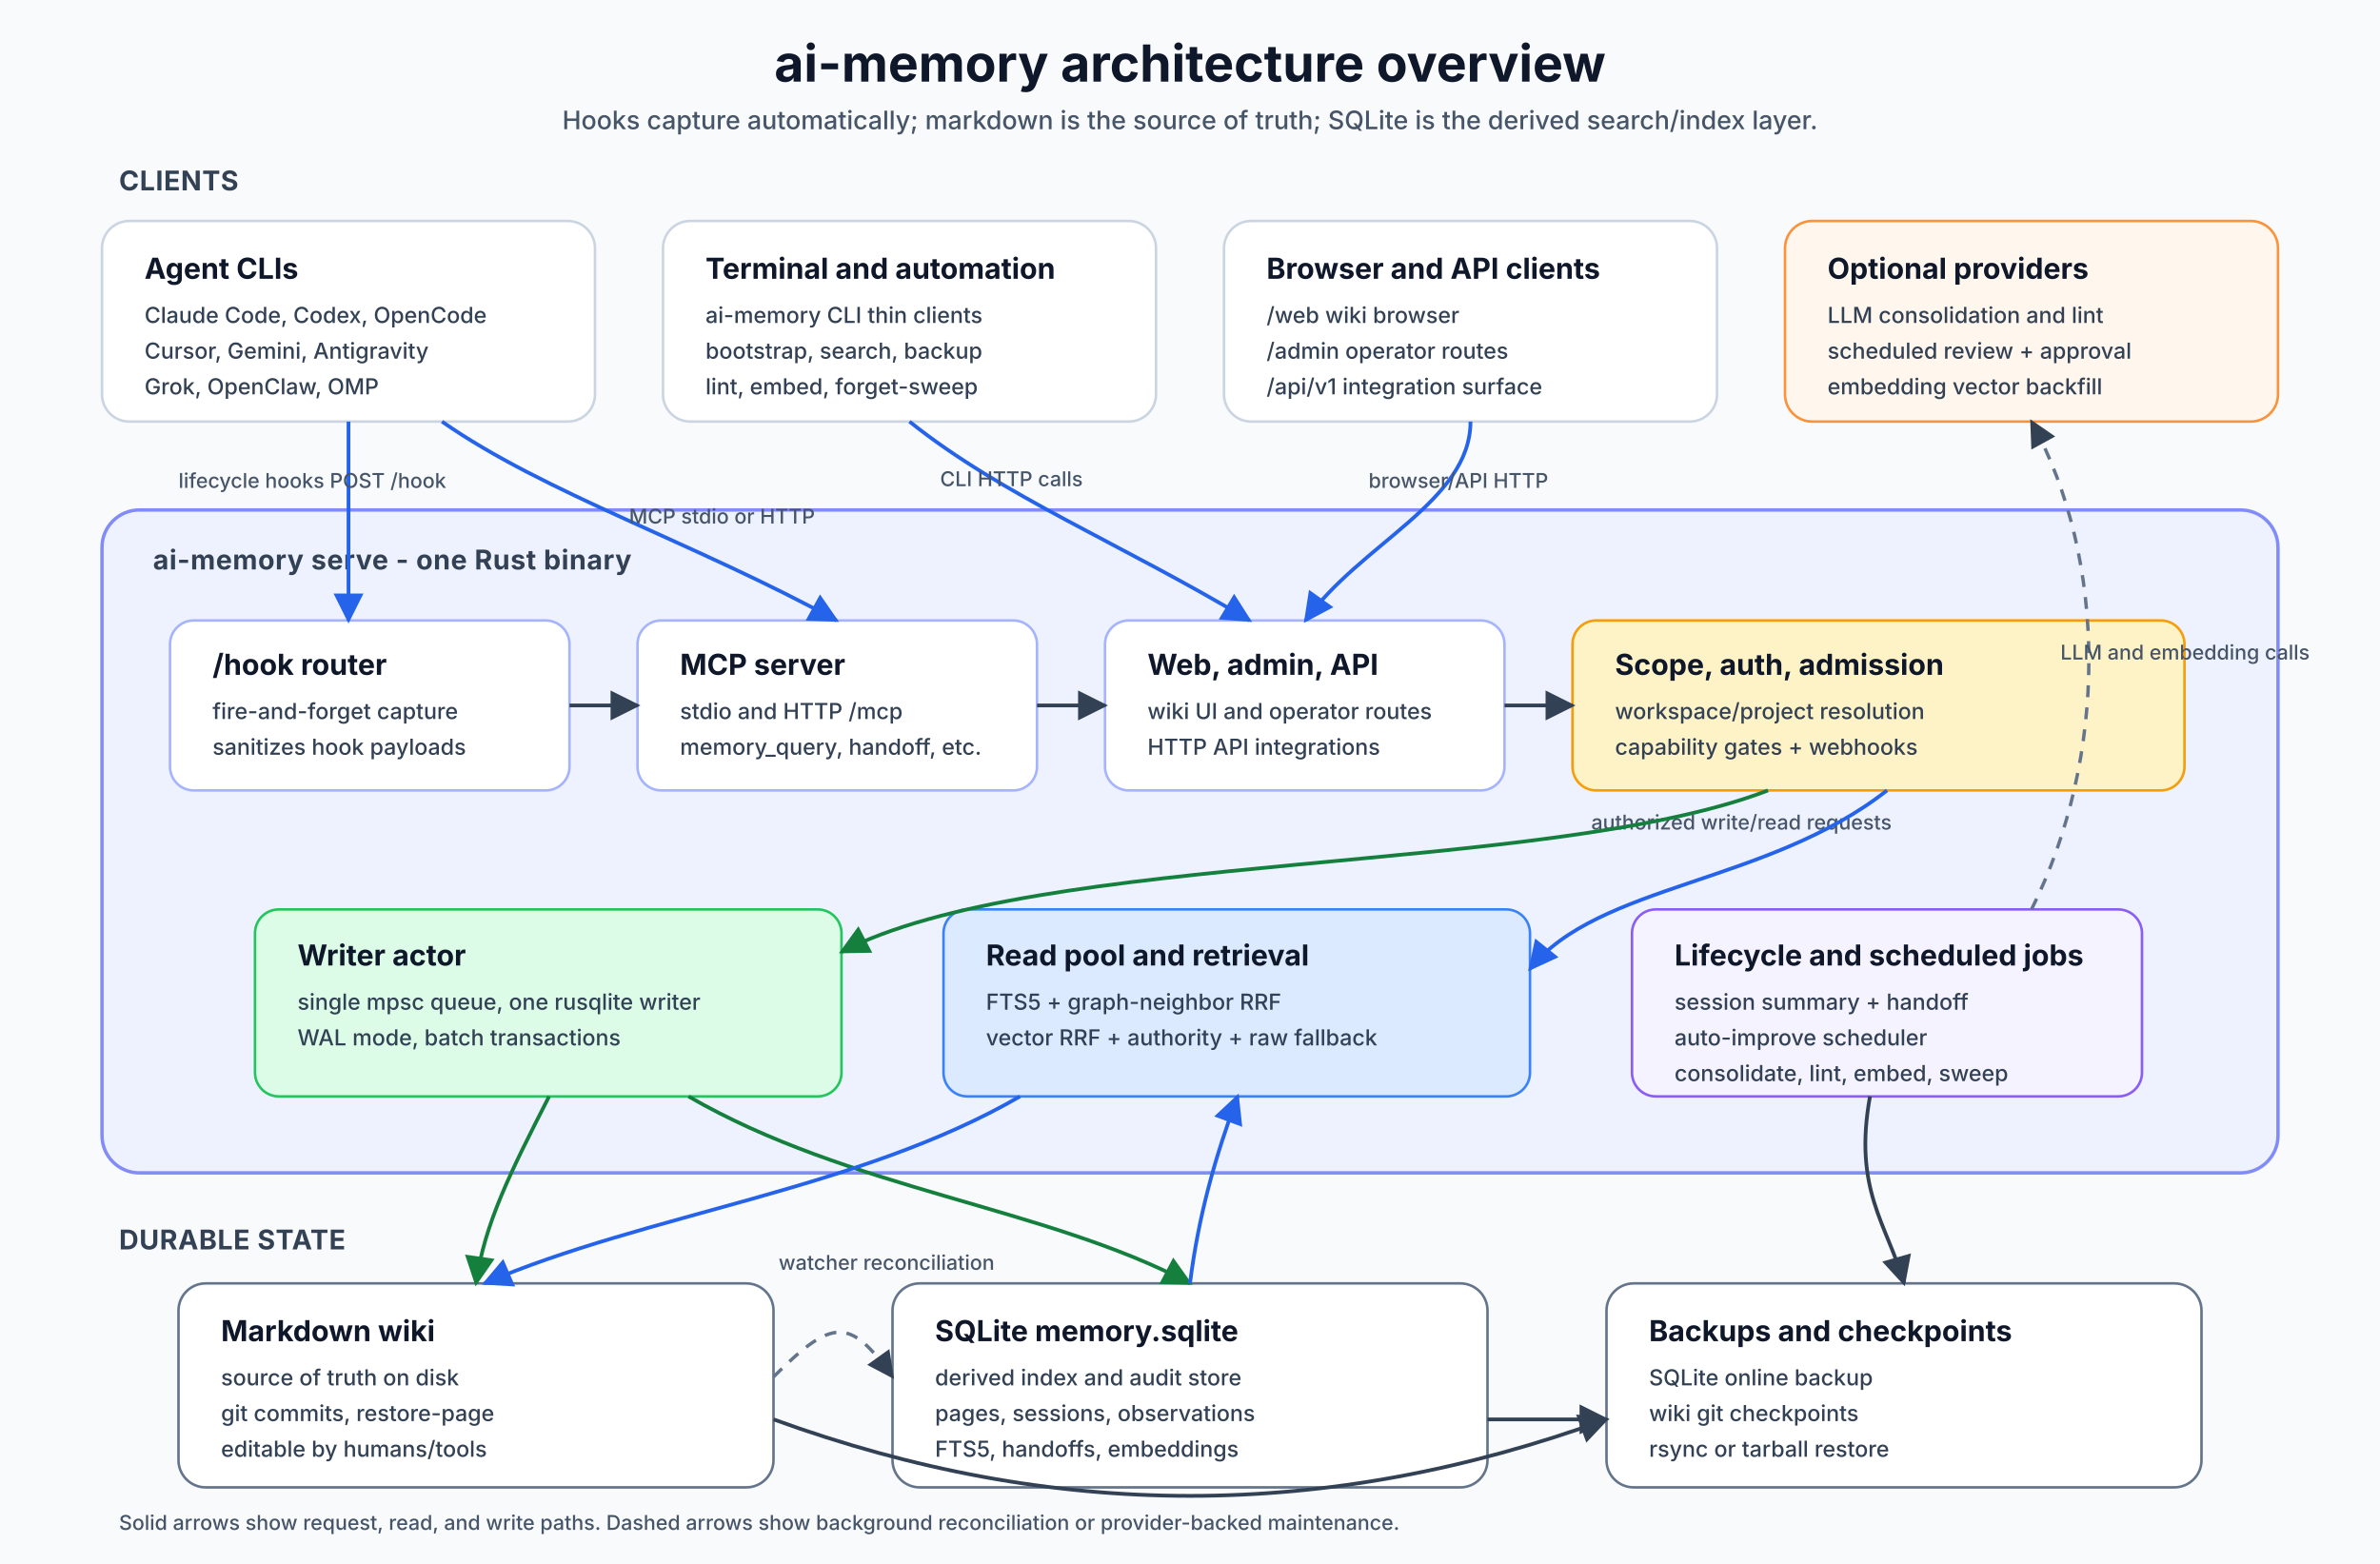
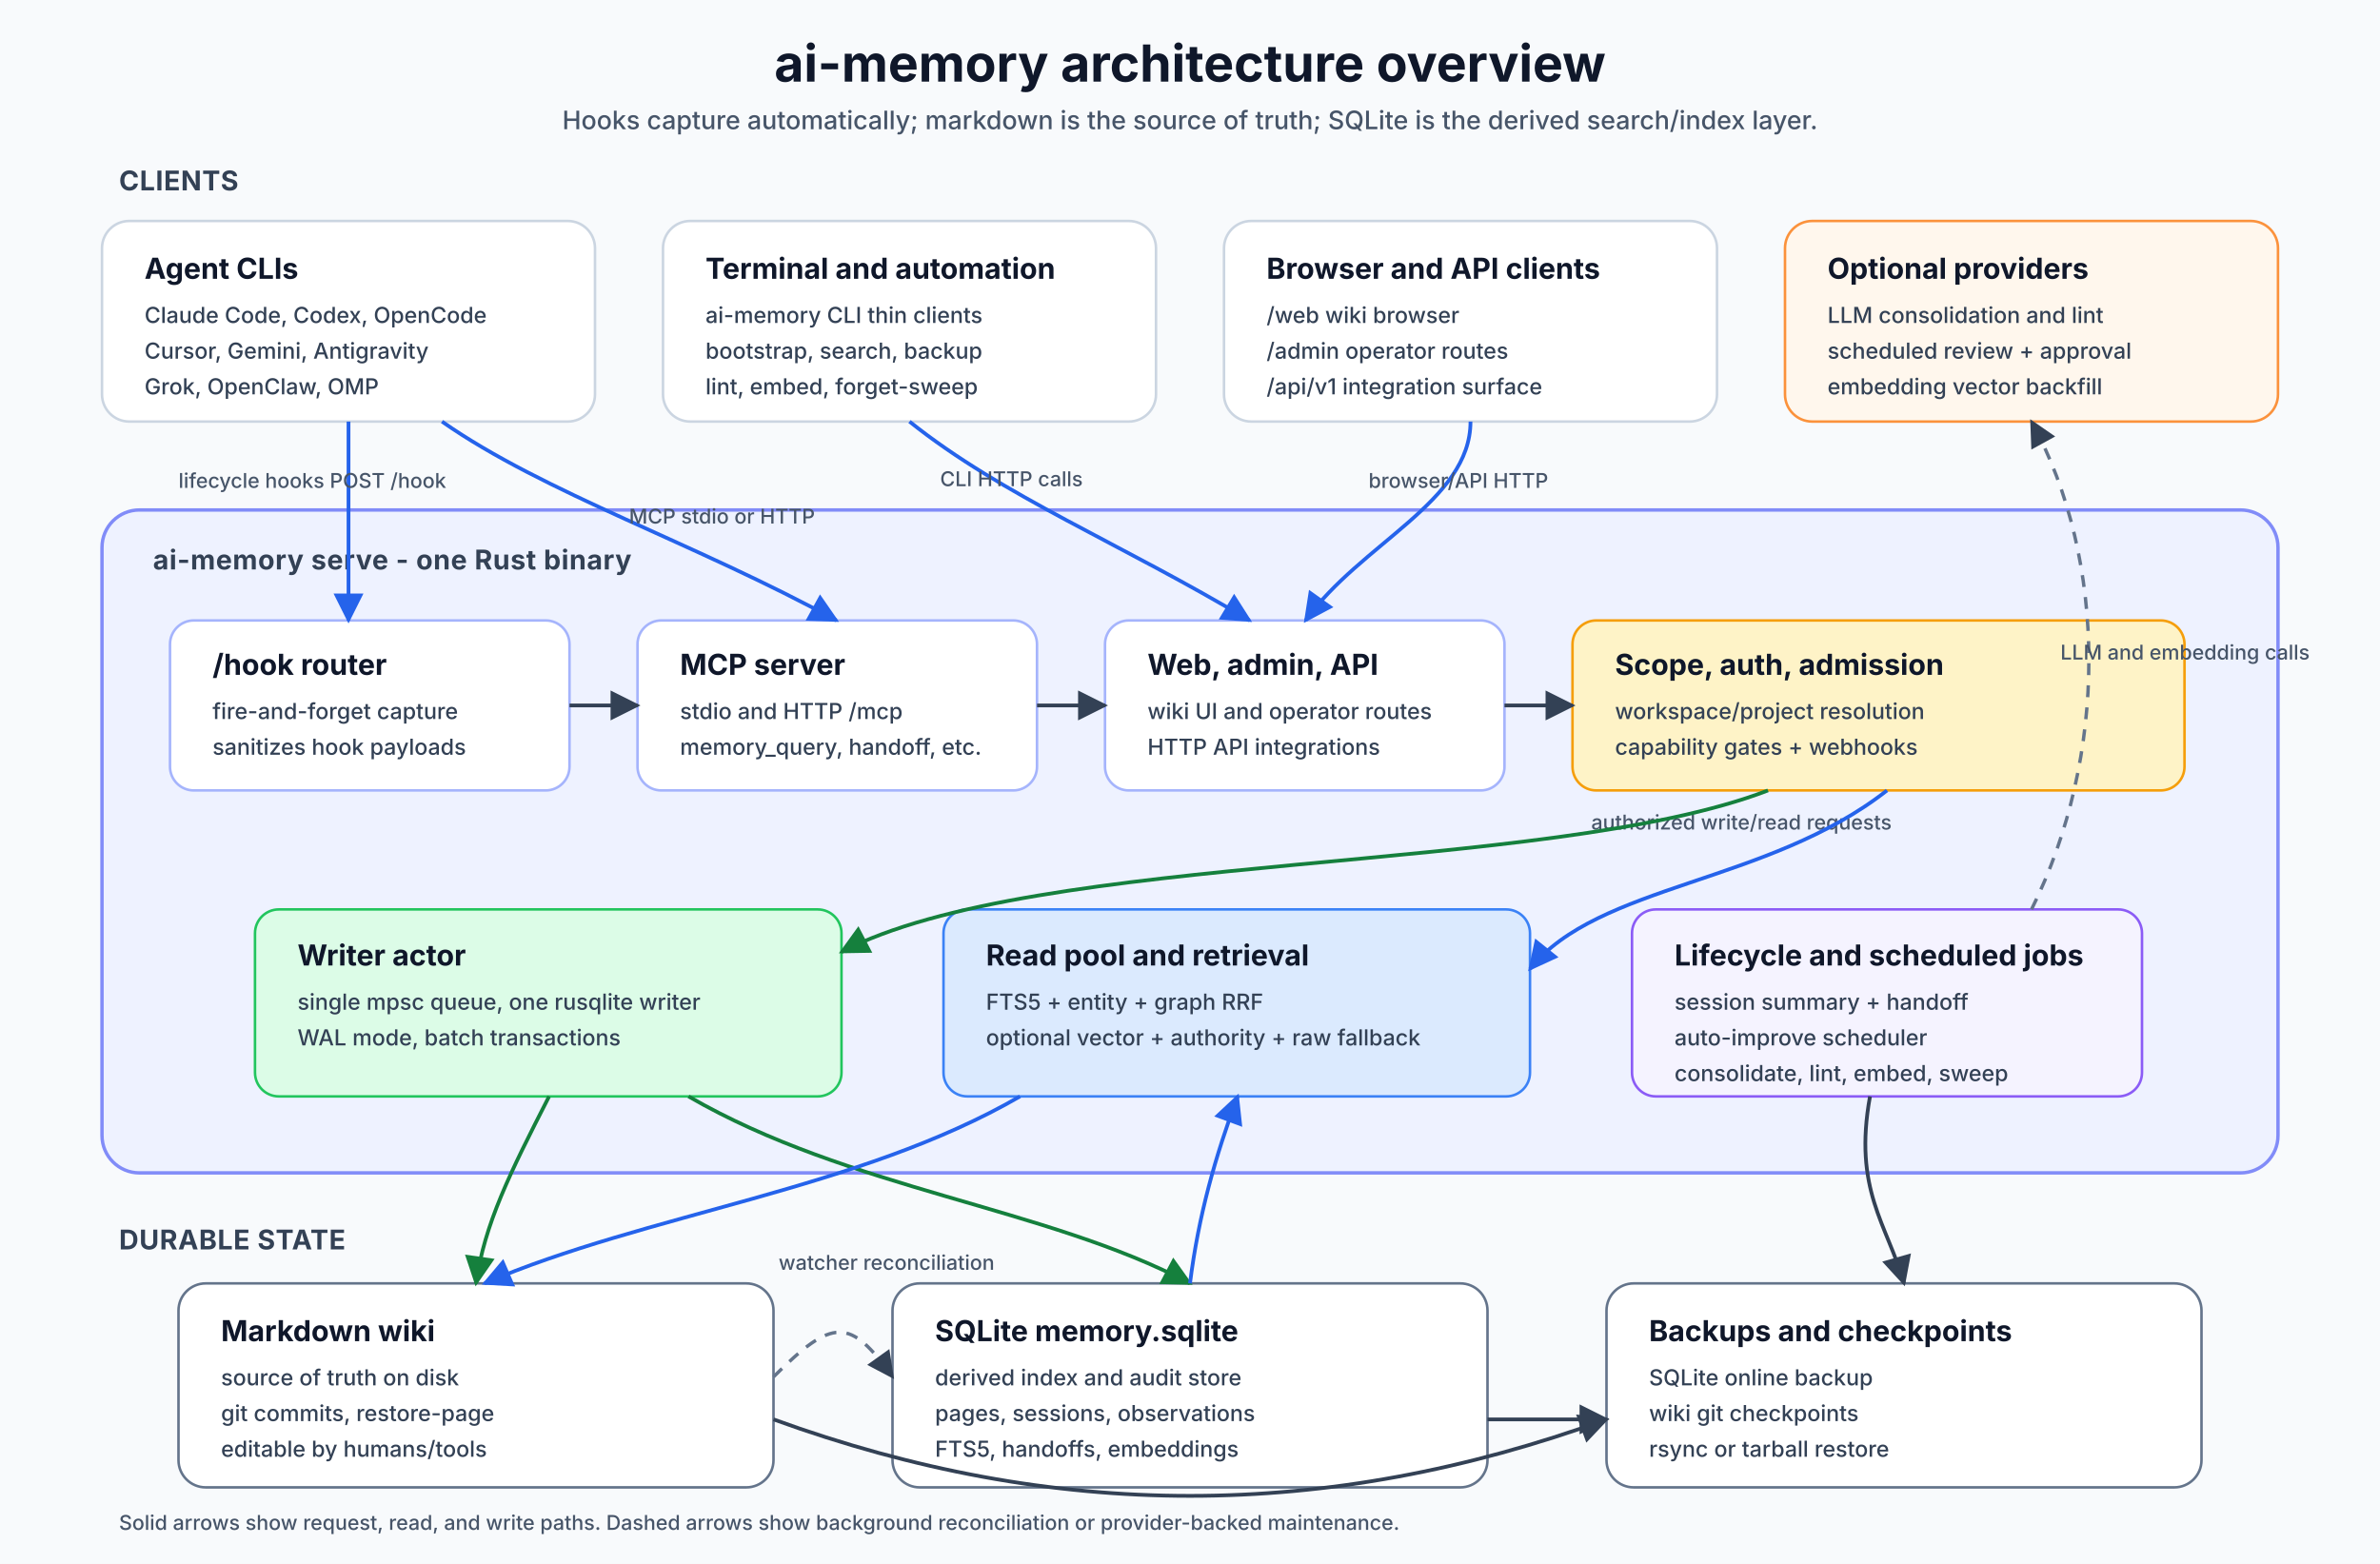
<svg xmlns="http://www.w3.org/2000/svg" width="1400" height="920" viewBox="0 0 1400 920" role="img" aria-labelledby="title desc">
  <defs>
    <marker id="arrow" viewBox="0 0 10 10" refX="9" refY="5" markerWidth="8" markerHeight="8" orient="auto-start-reverse">
      <path d="M 0 0 L 10 5 L 0 10 z" fill="#334155" />
    </marker>
    <marker id="arrow-blue" viewBox="0 0 10 10" refX="9" refY="5" markerWidth="8" markerHeight="8" orient="auto-start-reverse">
      <path d="M 0 0 L 10 5 L 0 10 z" fill="#2563eb" />
    </marker>
    <marker id="arrow-green" viewBox="0 0 10 10" refX="9" refY="5" markerWidth="8" markerHeight="8" orient="auto-start-reverse">
      <path d="M 0 0 L 10 5 L 0 10 z" fill="#15803d" />
    </marker>
    <style>
      .canvas { fill: #f8fafc; }
      .title { font: 700 30px system-ui, -apple-system, BlinkMacSystemFont, "Segoe UI", sans-serif; fill: #0f172a; }
      .subtitle { font: 500 15px system-ui, -apple-system, BlinkMacSystemFont, "Segoe UI", sans-serif; fill: #475569; }
      .group-label { font: 700 16px system-ui, -apple-system, BlinkMacSystemFont, "Segoe UI", sans-serif; fill: #334155; letter-spacing: .02em; }
      .box-title { font: 700 17px system-ui, -apple-system, BlinkMacSystemFont, "Segoe UI", sans-serif; fill: #0f172a; }
      .box-text { font: 500 13px system-ui, -apple-system, BlinkMacSystemFont, "Segoe UI", sans-serif; fill: #334155; }
      .small { font: 500 12px system-ui, -apple-system, BlinkMacSystemFont, "Segoe UI", sans-serif; fill: #475569; }
      .client { fill: #ffffff; stroke: #cbd5e1; stroke-width: 1.5; rx: 16; }
      .server { fill: #eef2ff; stroke: #818cf8; stroke-width: 2; rx: 22; }
      .route { fill: #ffffff; stroke: #a5b4fc; stroke-width: 1.5; rx: 14; }
      .boundary { fill: #fef3c7; stroke: #f59e0b; stroke-width: 1.5; rx: 14; }
      .writer { fill: #dcfce7; stroke: #22c55e; stroke-width: 1.5; rx: 14; }
      .reader { fill: #dbeafe; stroke: #3b82f6; stroke-width: 1.5; rx: 14; }
      .job { fill: #f5f3ff; stroke: #8b5cf6; stroke-width: 1.5; rx: 14; }
      .store { fill: #ffffff; stroke: #64748b; stroke-width: 1.5; rx: 16; }
      .external { fill: #fff7ed; stroke: #fb923c; stroke-width: 1.5; rx: 16; }
      .arrow { fill: none; stroke: #334155; stroke-width: 2.2; marker-end: url(#arrow); }
      .arrow-blue { fill: none; stroke: #2563eb; stroke-width: 2.2; marker-end: url(#arrow-blue); }
      .arrow-green { fill: none; stroke: #15803d; stroke-width: 2.2; marker-end: url(#arrow-green); }
      .arrow-dashed { fill: none; stroke: #64748b; stroke-width: 2; stroke-dasharray: 7 6; marker-end: url(#arrow); }
    </style>
  </defs>
  <rect class="canvas" x="0" y="0" width="1400" height="920" />
  <text class="title" x="700" y="48" text-anchor="middle">ai-memory architecture overview</text>
  <text class="subtitle" x="700" y="76" text-anchor="middle">Hooks capture automatically; markdown is the source of truth; SQLite is the derived search/index layer.</text>
  <text class="group-label" x="70" y="112">CLIENTS</text>
  <rect class="client" x="60" y="130" width="290" height="118" />
  <text class="box-title" x="85" y="164">Agent CLIs</text>
  <text class="box-text" x="85" y="190">Claude Code, Codex, OpenCode</text>
  <text class="box-text" x="85" y="211">Cursor, Gemini, Antigravity</text>
  <text class="box-text" x="85" y="232">Grok, OpenClaw, OMP</text>
  <rect class="client" x="390" y="130" width="290" height="118" />
  <text class="box-title" x="415" y="164">Terminal and automation</text>
  <text class="box-text" x="415" y="190">ai-memory CLI thin clients</text>
  <text class="box-text" x="415" y="211">bootstrap, search, backup</text>
  <text class="box-text" x="415" y="232">lint, embed, forget-sweep</text>
  <rect class="client" x="720" y="130" width="290" height="118" />
  <text class="box-title" x="745" y="164">Browser and API clients</text>
  <text class="box-text" x="745" y="190">/web wiki browser</text>
  <text class="box-text" x="745" y="211">/admin operator routes</text>
  <text class="box-text" x="745" y="232">/api/v1 integration surface</text>
  <rect class="external" x="1050" y="130" width="290" height="118" />
  <text class="box-title" x="1075" y="164">Optional providers</text>
  <text class="box-text" x="1075" y="190">LLM consolidation and lint</text>
  <text class="box-text" x="1075" y="211">scheduled review + approval</text>
  <text class="box-text" x="1075" y="232">embedding vector backfill</text>
  <rect class="server" x="60" y="300" width="1280" height="390" />
  <text class="group-label" x="90" y="335">ai-memory serve - one Rust binary</text>
  <rect class="route" x="100" y="365" width="235" height="100" />
  <text class="box-title" x="125" y="397">/hook router</text>
  <text class="box-text" x="125" y="423">fire-and-forget capture</text>
  <text class="box-text" x="125" y="444">sanitizes hook payloads</text>
  <rect class="route" x="375" y="365" width="235" height="100" />
  <text class="box-title" x="400" y="397">MCP server</text>
  <text class="box-text" x="400" y="423">stdio and HTTP /mcp</text>
  <text class="box-text" x="400" y="444">memory_query, handoff, etc.</text>
  <rect class="route" x="650" y="365" width="235" height="100" />
  <text class="box-title" x="675" y="397">Web, admin, API</text>
  <text class="box-text" x="675" y="423">wiki UI and operator routes</text>
  <text class="box-text" x="675" y="444">HTTP API integrations</text>
  <rect class="boundary" x="925" y="365" width="360" height="100" />
  <text class="box-title" x="950" y="397">Scope, auth, admission</text>
  <text class="box-text" x="950" y="423">workspace/project resolution</text>
  <text class="box-text" x="950" y="444">capability gates + webhooks</text>
  <rect class="writer" x="150" y="535" width="345" height="110" />
  <text class="box-title" x="175" y="568">Writer actor</text>
  <text class="box-text" x="175" y="594">single mpsc queue, one rusqlite writer</text>
  <text class="box-text" x="175" y="615">WAL mode, batch transactions</text>
  <rect class="reader" x="555" y="535" width="345" height="110" />
  <text class="box-title" x="580" y="568">Read pool and retrieval</text>
-   <text class="box-text" x="580" y="594">FTS5 + graph-neighbor RRF</text>
-   <text class="box-text" x="580" y="615">vector RRF + authority + raw fallback</text>
+   <text class="box-text" x="580" y="594">FTS5 + entity + graph RRF</text>
+   <text class="box-text" x="580" y="615">optional vector + authority + raw fallback</text>
  <rect class="job" x="960" y="535" width="300" height="110" />
  <text class="box-title" x="985" y="568">Lifecycle and scheduled jobs</text>
  <text class="box-text" x="985" y="594">session summary + handoff</text>
  <text class="box-text" x="985" y="615">auto-improve scheduler</text>
  <text class="box-text" x="985" y="636">consolidate, lint, embed, sweep</text>
  <text class="group-label" x="70" y="735">DURABLE STATE</text>
  <rect class="store" x="105" y="755" width="350" height="120" />
  <text class="box-title" x="130" y="789">Markdown wiki</text>
  <text class="box-text" x="130" y="815">source of truth on disk</text>
  <text class="box-text" x="130" y="836">git commits, restore-page</text>
  <text class="box-text" x="130" y="857">editable by humans/tools</text>
  <rect class="store" x="525" y="755" width="350" height="120" />
  <text class="box-title" x="550" y="789">SQLite memory.sqlite</text>
  <text class="box-text" x="550" y="815">derived index and audit store</text>
  <text class="box-text" x="550" y="836">pages, sessions, observations</text>
  <text class="box-text" x="550" y="857">FTS5, handoffs, embeddings</text>
  <rect class="store" x="945" y="755" width="350" height="120" />
  <text class="box-title" x="970" y="789">Backups and checkpoints</text>
  <text class="box-text" x="970" y="815">SQLite online backup</text>
  <text class="box-text" x="970" y="836">wiki git checkpoints</text>
  <text class="box-text" x="970" y="857">rsync or tarball restore</text>
  <path class="arrow-blue" d="M 205 248 C 205 280 205 320 205 365" />
  <text class="small" x="105" y="287">lifecycle hooks POST /hook</text>
  <path class="arrow-blue" d="M 260 248 C 320 290 410 320 492 365" />
  <text class="small" x="370" y="308">MCP stdio or HTTP</text>
  <path class="arrow-blue" d="M 535 248 C 590 292 660 320 735 365" />
  <text class="small" x="553" y="286">CLI HTTP calls</text>
  <path class="arrow-blue" d="M 865 248 C 865 295 800 320 768 365" />
  <text class="small" x="805" y="287">browser/API HTTP</text>
  <path class="arrow" d="M 335 415 L 375 415" />
  <path class="arrow" d="M 610 415 L 650 415" />
  <path class="arrow" d="M 885 415 L 925 415" />
  <text class="small" x="936" y="488">authorized write/read requests</text>
  <path class="arrow-green" d="M 1040 465 C 910 515 610 500 495 560" />
  <path class="arrow-blue" d="M 1110 465 C 1040 520 940 520 900 570" />
  <path class="arrow-green" d="M 323 645 C 300 690 285 720 280 755" />
  <path class="arrow-green" d="M 405 645 C 500 700 615 710 700 755" />
  <path class="arrow-blue" d="M 700 755 C 705 715 715 680 728 645" />
  <path class="arrow-blue" d="M 600 645 C 505 700 380 714 285 755" />
  <path class="arrow-dashed" d="M 455 810 C 490 775 500 775 525 810" />
  <text class="small" x="458" y="747">watcher reconciliation</text>
  <path class="arrow" d="M 1100 645 C 1090 700 1110 720 1120 755" />
  <path class="arrow" d="M 455 835 C 620 895 780 895 945 835" />
  <path class="arrow" d="M 875 835 C 900 835 920 835 945 835" />
  <path class="arrow-dashed" d="M 1195 535 C 1240 445 1240 330 1195 248" />
  <text class="small" x="1212" y="388">LLM and embedding calls</text>
  <text class="small" x="70" y="900">Solid arrows show request, read, and write paths. Dashed arrows show background reconciliation or provider-backed maintenance.</text>
</svg>
